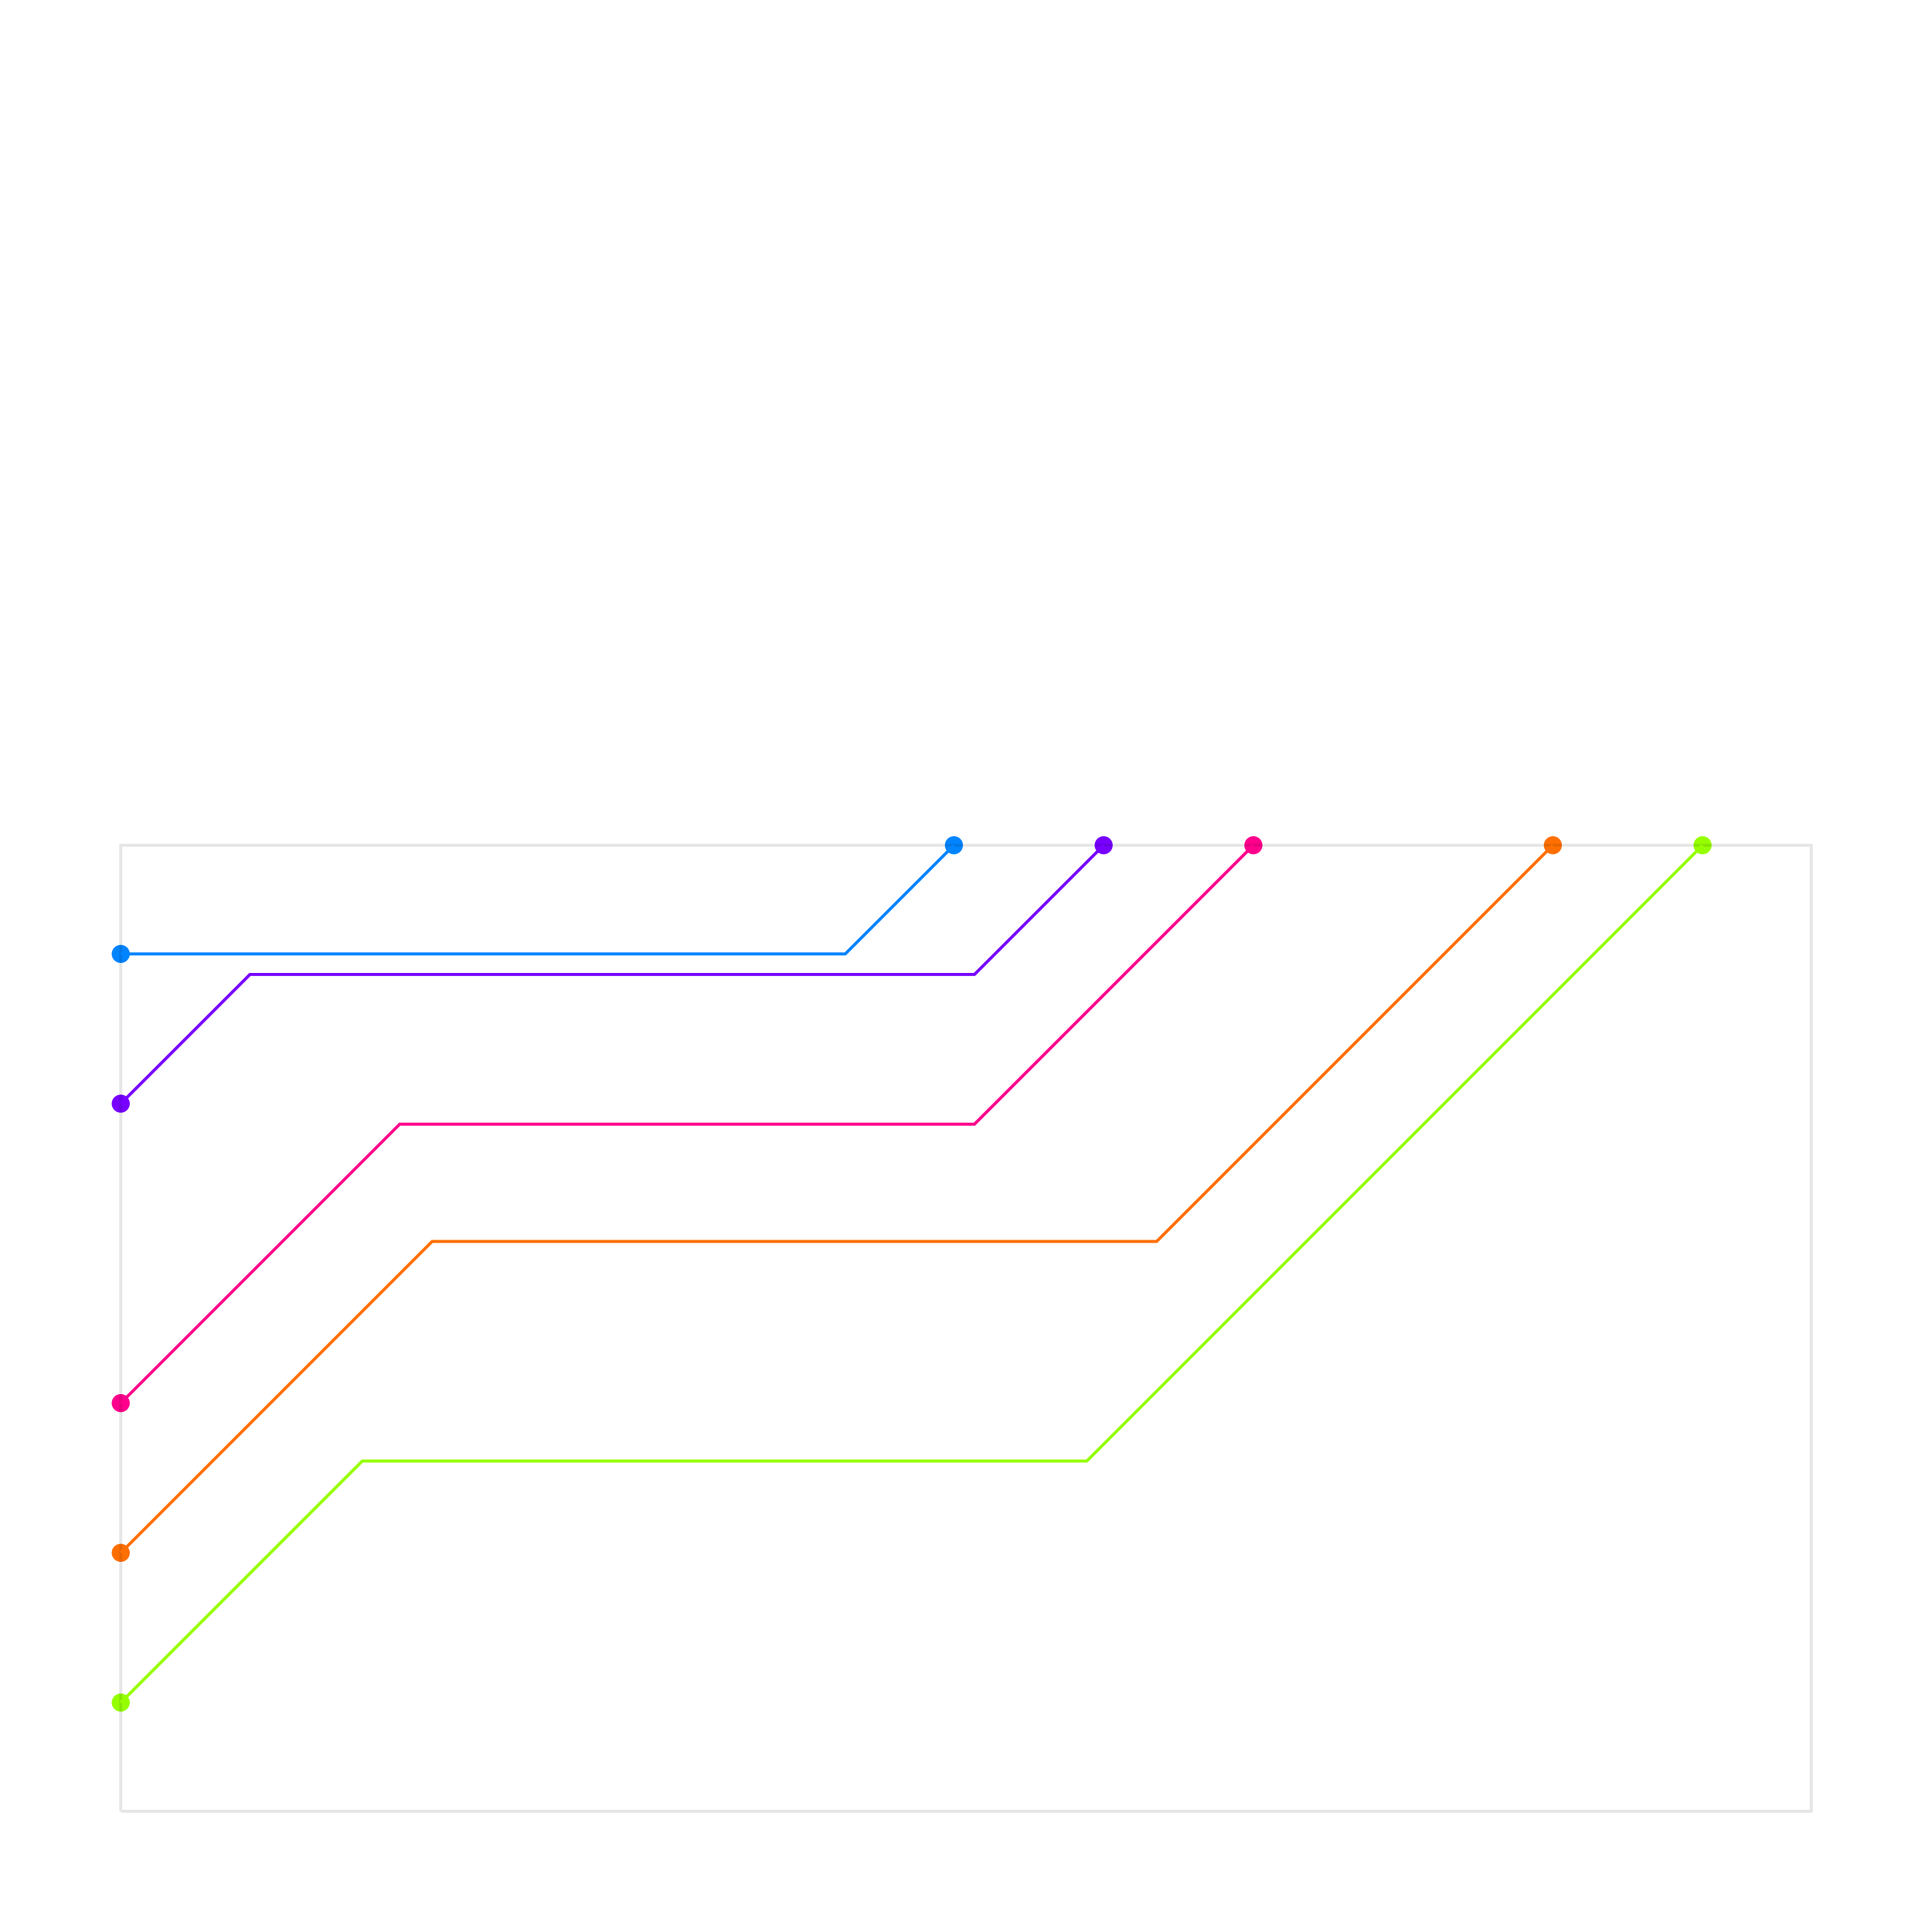
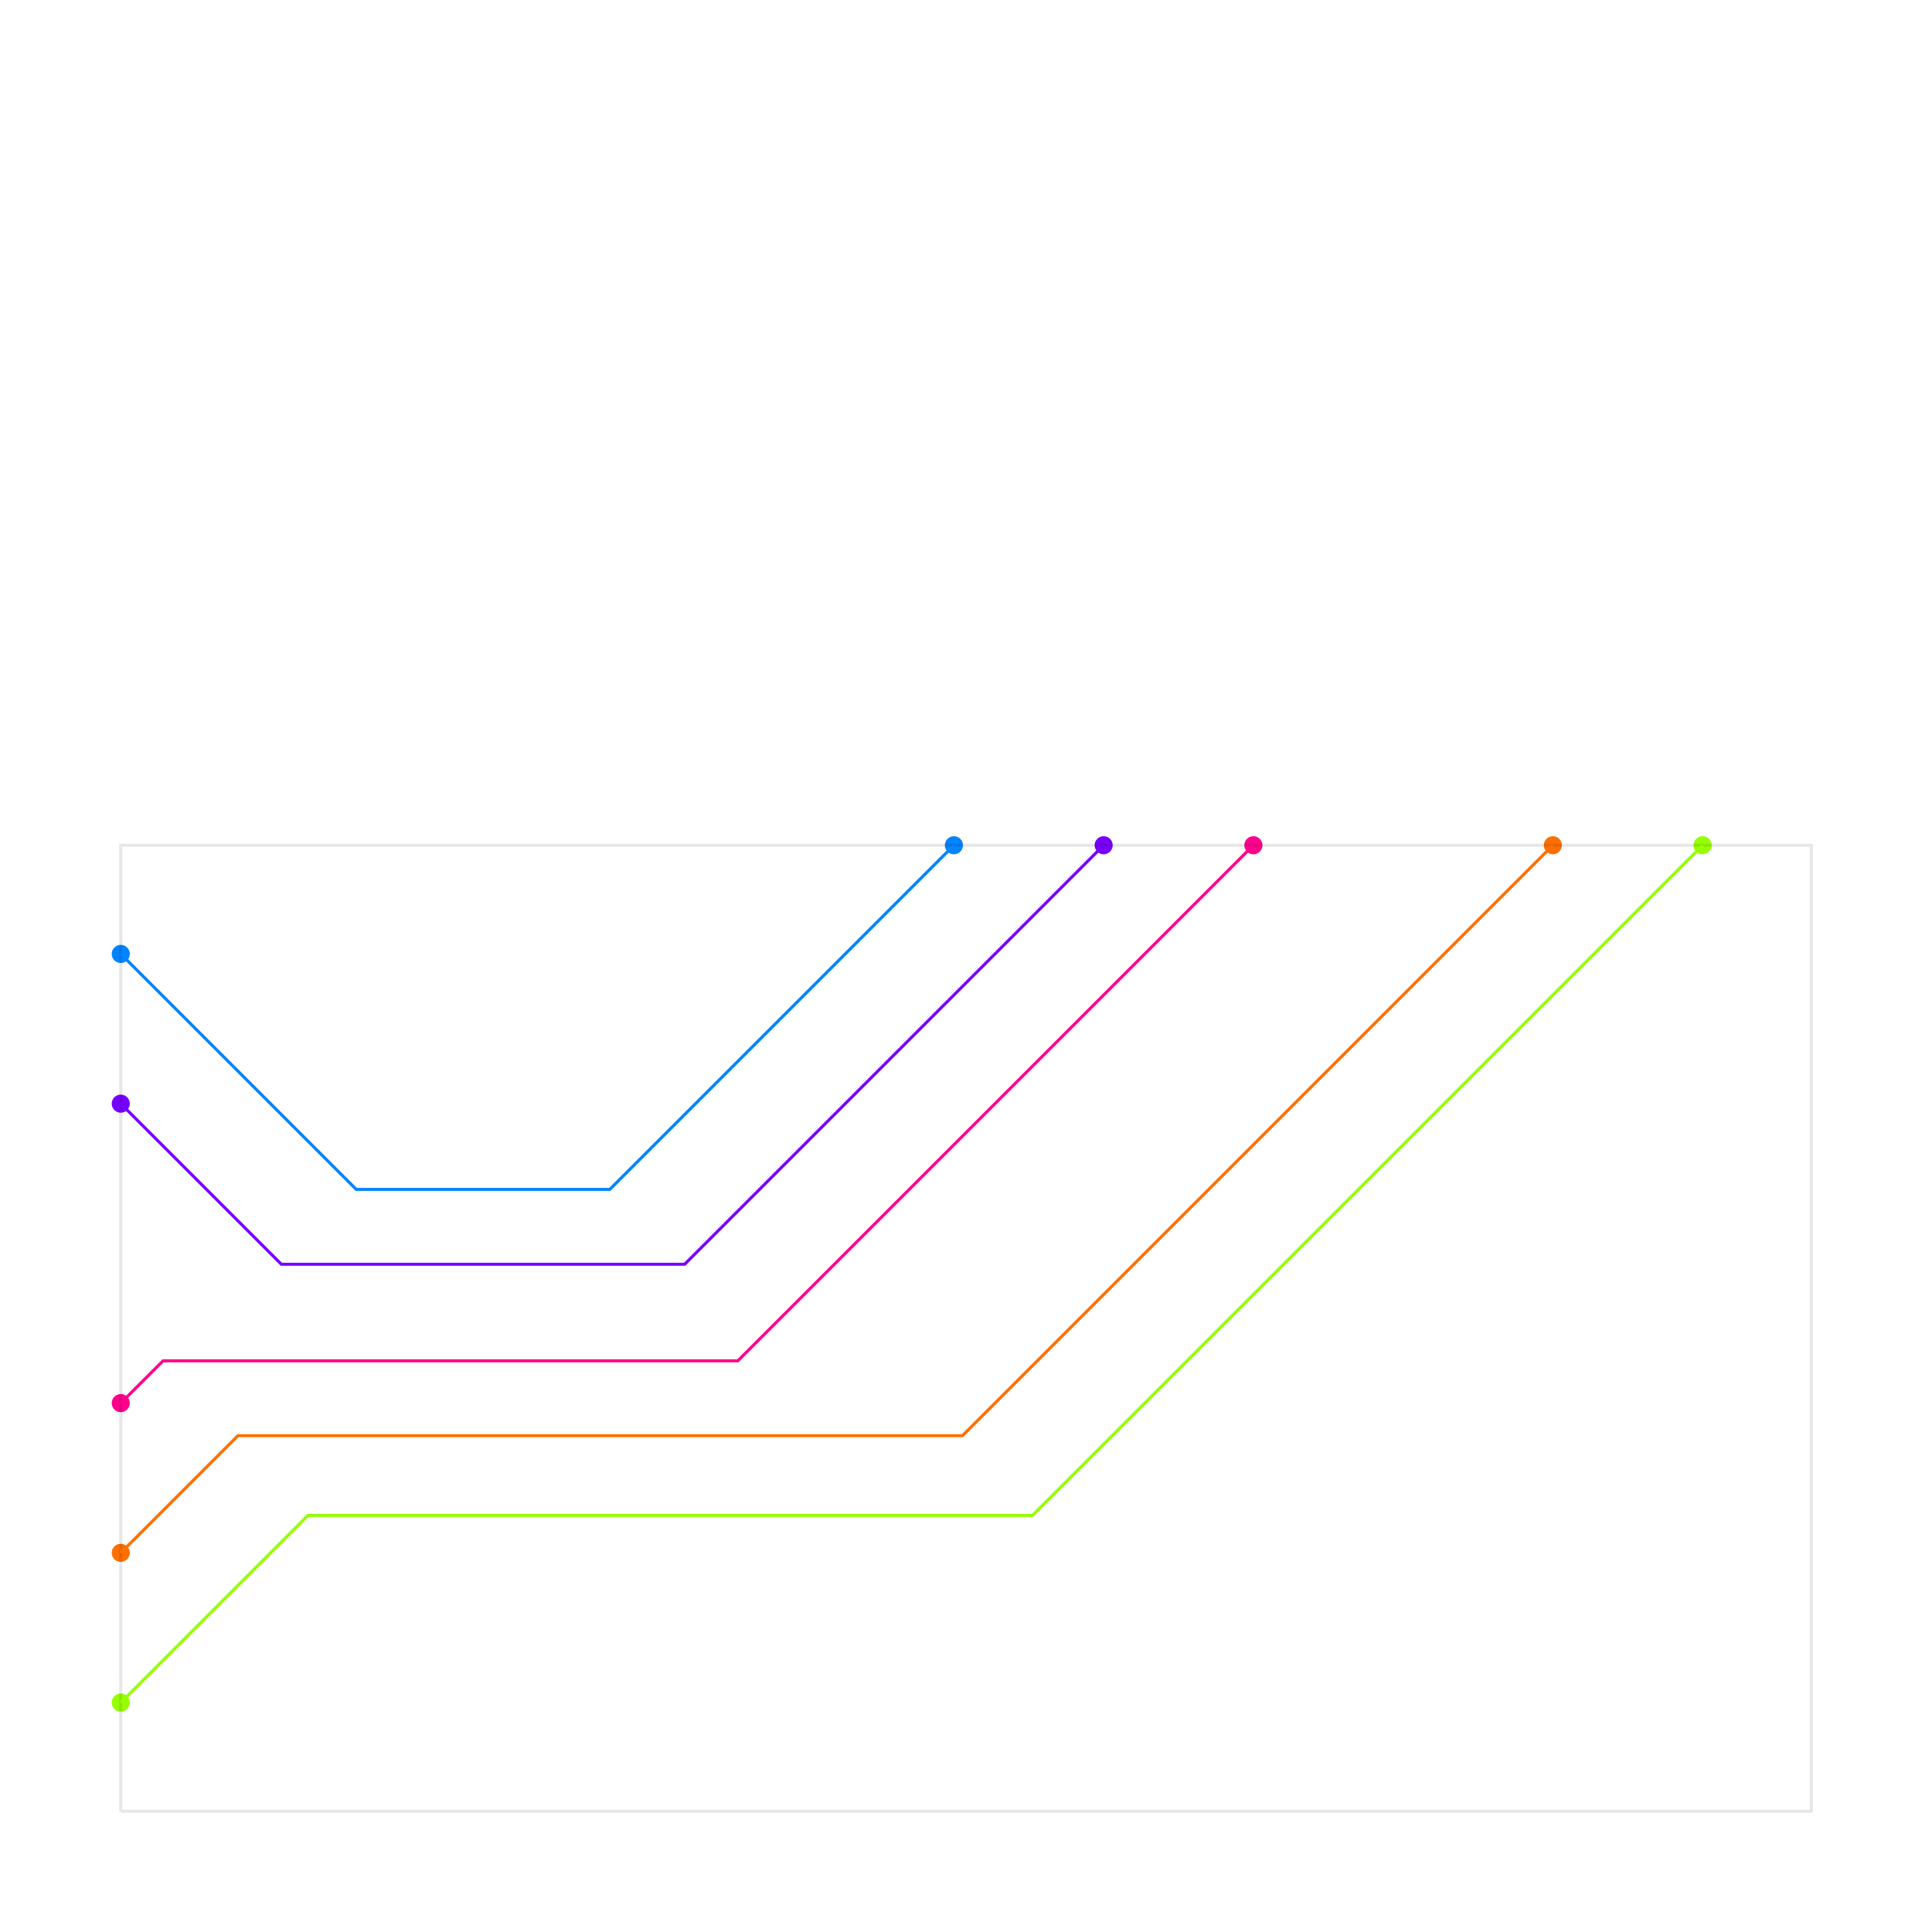
<svg xmlns="http://www.w3.org/2000/svg" width="640" height="640" viewBox="0 0 640 640">
  <rect width="100%" height="100%" fill="white" />
  <g>
    <circle data-type="point" data-label="start source_trace_3" data-x="6.25" data-y="-10.795" cx="40" cy="464.8" r="3" fill="hsl(327, 100%, 50%)" />
  </g>
  <g>
    <circle data-type="point" data-label="end source_trace_3" data-x="8.595" data-y="-9.64" cx="415.2" cy="280" r="3" fill="hsl(327, 100%, 50%)" />
  </g>
  <g>
    <circle data-type="point" data-label="start source_trace_2" data-x="6.25" data-y="-10.175" cx="40" cy="365.6" r="3" fill="hsl(268, 100%, 50%)" />
  </g>
  <g>
    <circle data-type="point" data-label="end source_trace_2" data-x="8.285" data-y="-9.64" cx="365.6" cy="280" r="3" fill="hsl(268, 100%, 50%)" />
  </g>
  <g>
    <circle data-type="point" data-label="start source_trace_4" data-x="6.25" data-y="-11.105" cx="40" cy="514.4" r="3" fill="hsl(26, 100%, 50%)" />
  </g>
  <g>
    <circle data-type="point" data-label="end source_trace_4" data-x="9.215" data-y="-9.64" cx="514.4" cy="280" r="3" fill="hsl(26, 100%, 50%)" />
  </g>
  <g>
    <circle data-type="point" data-label="start source_trace_5" data-x="6.25" data-y="-11.415000000000001" cx="40" cy="564" r="3" fill="hsl(85, 100%, 50%)" />
  </g>
  <g>
    <circle data-type="point" data-label="end source_trace_5" data-x="9.525" data-y="-9.64" cx="564" cy="280" r="3" fill="hsl(85, 100%, 50%)" />
  </g>
  <g>
    <circle data-type="point" data-label="start source_trace_1" data-x="6.25" data-y="-9.865" cx="40" cy="316" r="3" fill="hsl(209, 100%, 50%)" />
  </g>
  <g>
    <circle data-type="point" data-label="end source_trace_1" data-x="7.975" data-y="-9.64" cx="316" cy="280" r="3" fill="hsl(209, 100%, 50%)" />
  </g>
  <g>
    <polyline data-points="6.25,-11.64 9.75,-11.64 9.75,-9.64 6.25,-9.64 6.25,-11.64" data-type="line" data-label="" points="40,600 600,600 600,280 40,280 40,600" fill="none" stroke="rgba(0, 0, 0, 0.1)" stroke-width="1px" />
  </g>
  <g>
-     <polyline data-points="6.25,-10.795 6.8275,-10.217500000000001 8.017500000000002,-10.217500000000001 8.595,-9.64" data-type="line" data-label="" points="40,464.8 132.4,372.4 322.8,372.4 415.2,280" fill="none" stroke="hsl(327, 100%, 50%)" stroke-width="1px" />
+     <polyline data-points="6.25,-10.795 6.3374999999999995,-10.7075 7.527500000000001,-10.7075 8.595,-9.64" data-type="line" data-label="" points="40,464.8 54,450.8 244.4,450.8 415.2,280" fill="none" stroke="hsl(327, 100%, 50%)" stroke-width="1px" />
  </g>
  <g>
-     <polyline data-points="6.25,-10.175 6.5175,-9.9075 8.0175,-9.9075 8.285,-9.64" data-type="line" data-label="" points="40,365.6 82.8,322.8 322.8,322.8 365.6,280" fill="none" stroke="hsl(268, 100%, 50%)" stroke-width="1px" />
+     <polyline data-points="6.25,-10.175 6.5825,-10.5075 7.4175,-10.5075 8.285,-9.64" data-type="line" data-label="" points="40,365.6 93.2,418.8 226.8,418.8 365.6,280" fill="none" stroke="hsl(268, 100%, 50%)" stroke-width="1px" />
  </g>
  <g>
-     <polyline data-points="6.25,-11.105 6.894732163970166,-10.460267836029836 8.394732163970165,-10.460267836029836 9.215,-9.64" data-type="line" data-label="" points="40,514.4 143.157,411.243 383.157,411.243 514.4,280" fill="none" stroke="hsl(26, 100%, 50%)" stroke-width="1px" />
+     <polyline data-points="6.25,-11.105 6.4925,-10.8625 7.9925,-10.8625 9.215,-9.64" data-type="line" data-label="" points="40,514.4 78.8,475.6 318.8,475.6 514.4,280" fill="none" stroke="hsl(26, 100%, 50%)" stroke-width="1px" />
  </g>
  <g>
-     <polyline data-points="6.25,-11.415000000000001 6.750062799959123,-10.914937200040878 8.250062799959123,-10.914937200040878 9.525,-9.64" data-type="line" data-label="" points="40,564 120.01,483.99 360.01,483.99 564,280" fill="none" stroke="hsl(85, 100%, 50%)" stroke-width="1px" />
+     <polyline data-points="6.25,-11.415000000000001 6.6375,-11.0275 8.1375,-11.0275 9.525,-9.64" data-type="line" data-label="" points="40,564 102,502 342,502 564,280" fill="none" stroke="hsl(85, 100%, 50%)" stroke-width="1px" />
  </g>
  <g>
-     <polyline data-points="6.25,-9.865 6.25,-9.865 7.75,-9.865 7.975,-9.64" data-type="line" data-label="" points="40,316 40,316 280,316 316,280" fill="none" stroke="hsl(209, 100%, 50%)" stroke-width="1px" />
+     <polyline data-points="6.25,-9.865 6.737500000000001,-10.352500000000001 7.262499999999999,-10.352500000000001 7.975,-9.64" data-type="line" data-label="" points="40,316 118,394 202,394 316,280" fill="none" stroke="hsl(209, 100%, 50%)" stroke-width="1px" />
  </g>
  <g>
    <rect data-type="rect" data-label="" data-x="7" data-y="-8.89" x="40" y="40" width="240" height="240" fill="none" stroke="black" stroke-width="0.006" />
  </g>
  <g id="crosshair" style="display: none">
    <line id="crosshair-h" y1="0" y2="640" stroke="#666" stroke-width="0.5" />
    <line id="crosshair-v" x1="0" x2="640" stroke="#666" stroke-width="0.5" />
    <text id="coordinates" font-family="monospace" font-size="12" fill="#666" />
  </g>
</svg>
